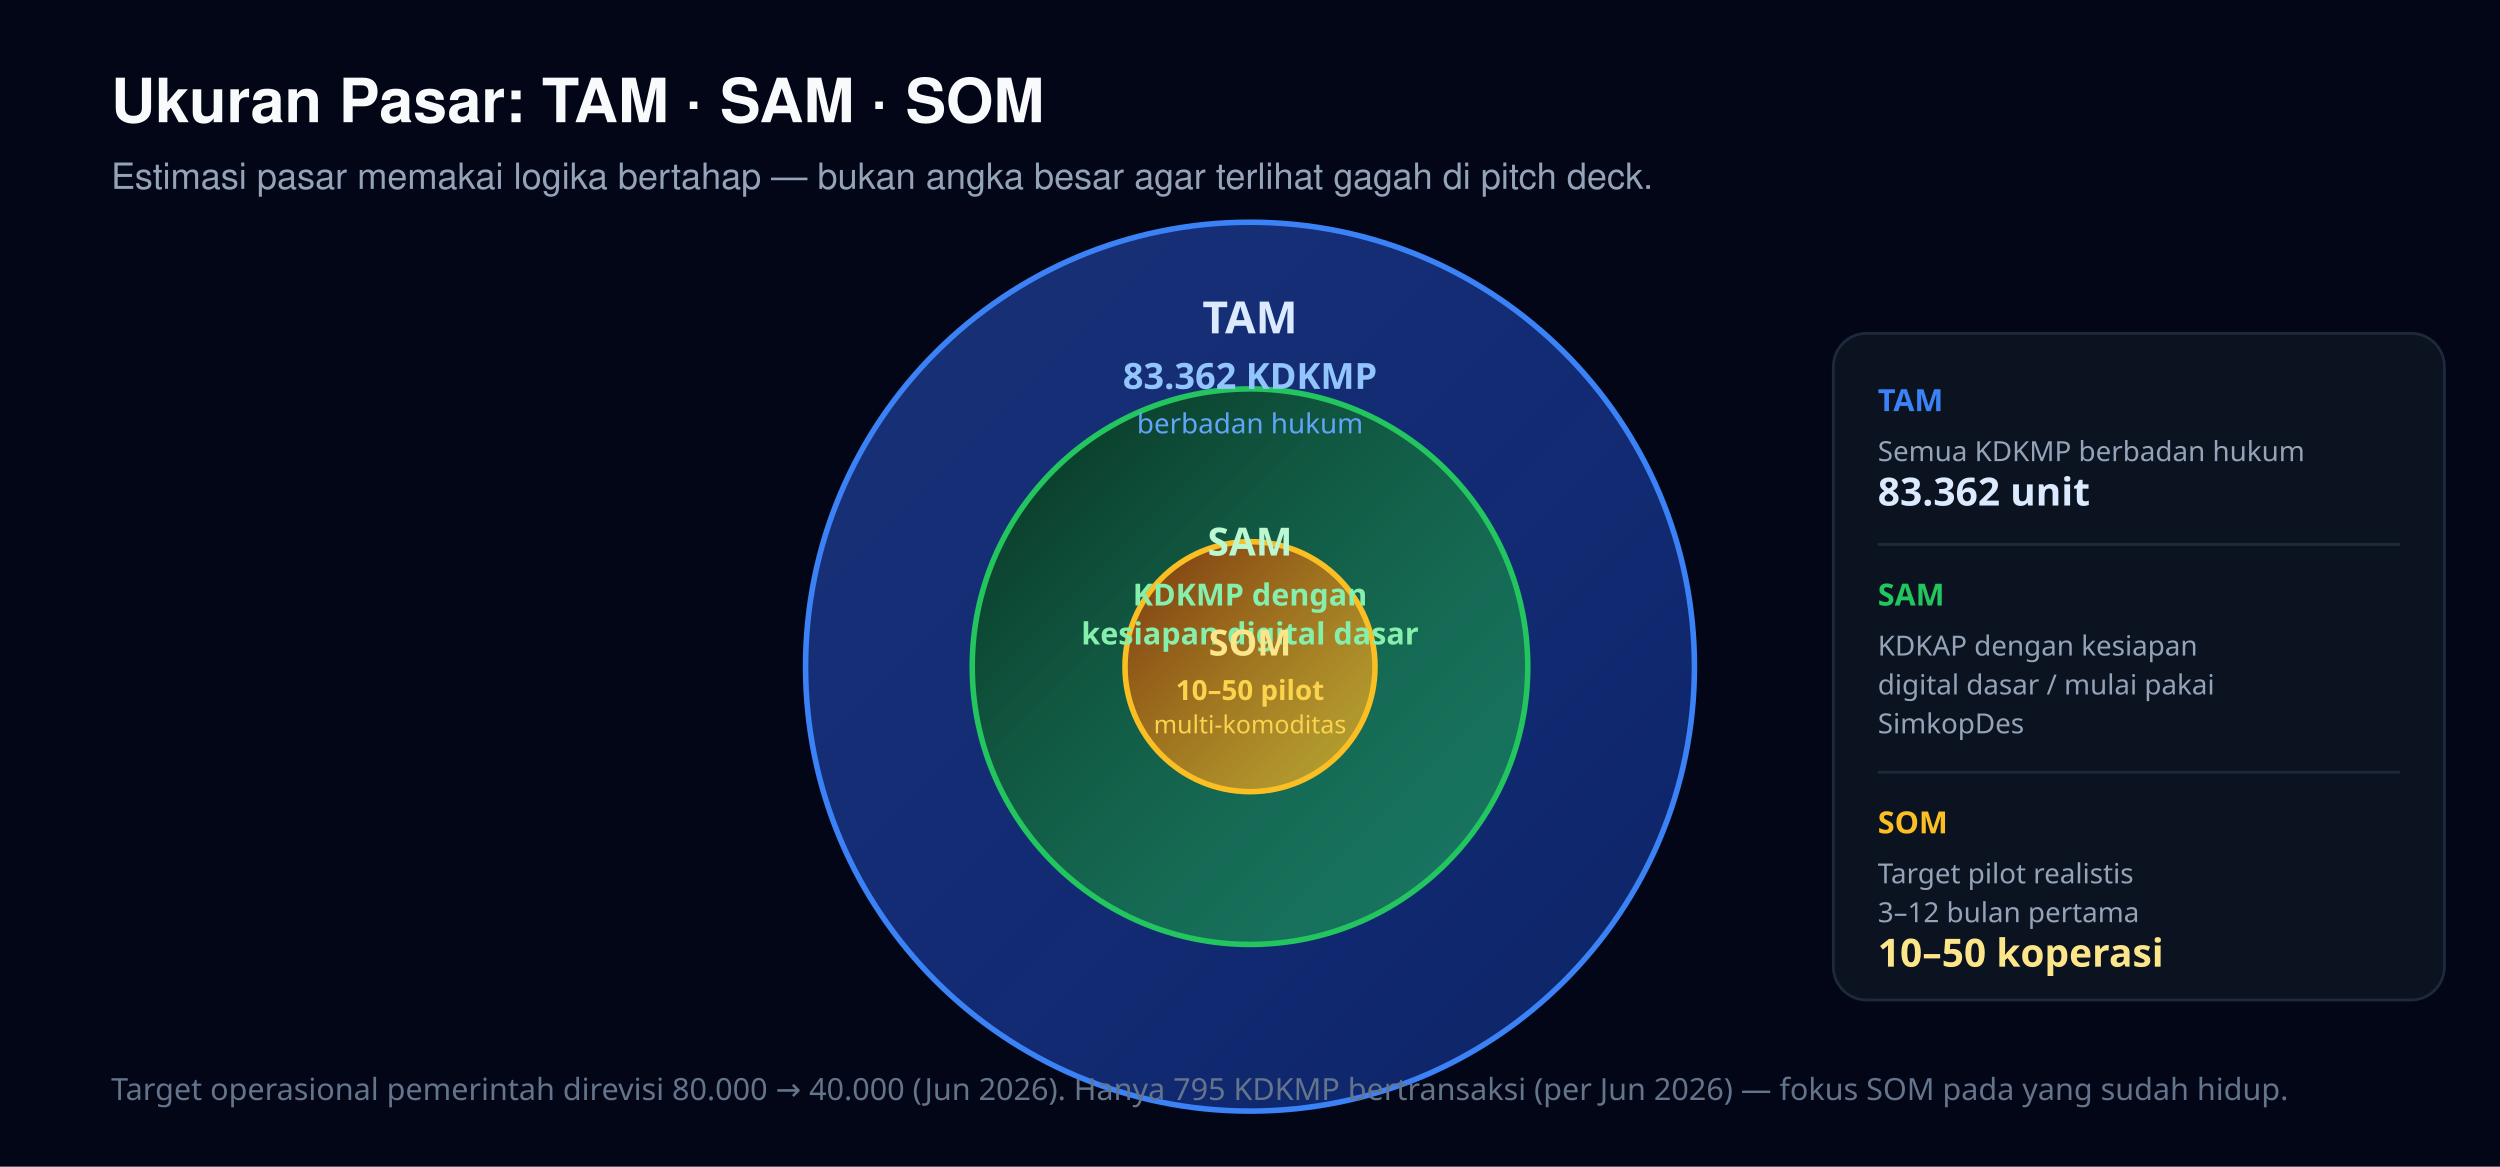
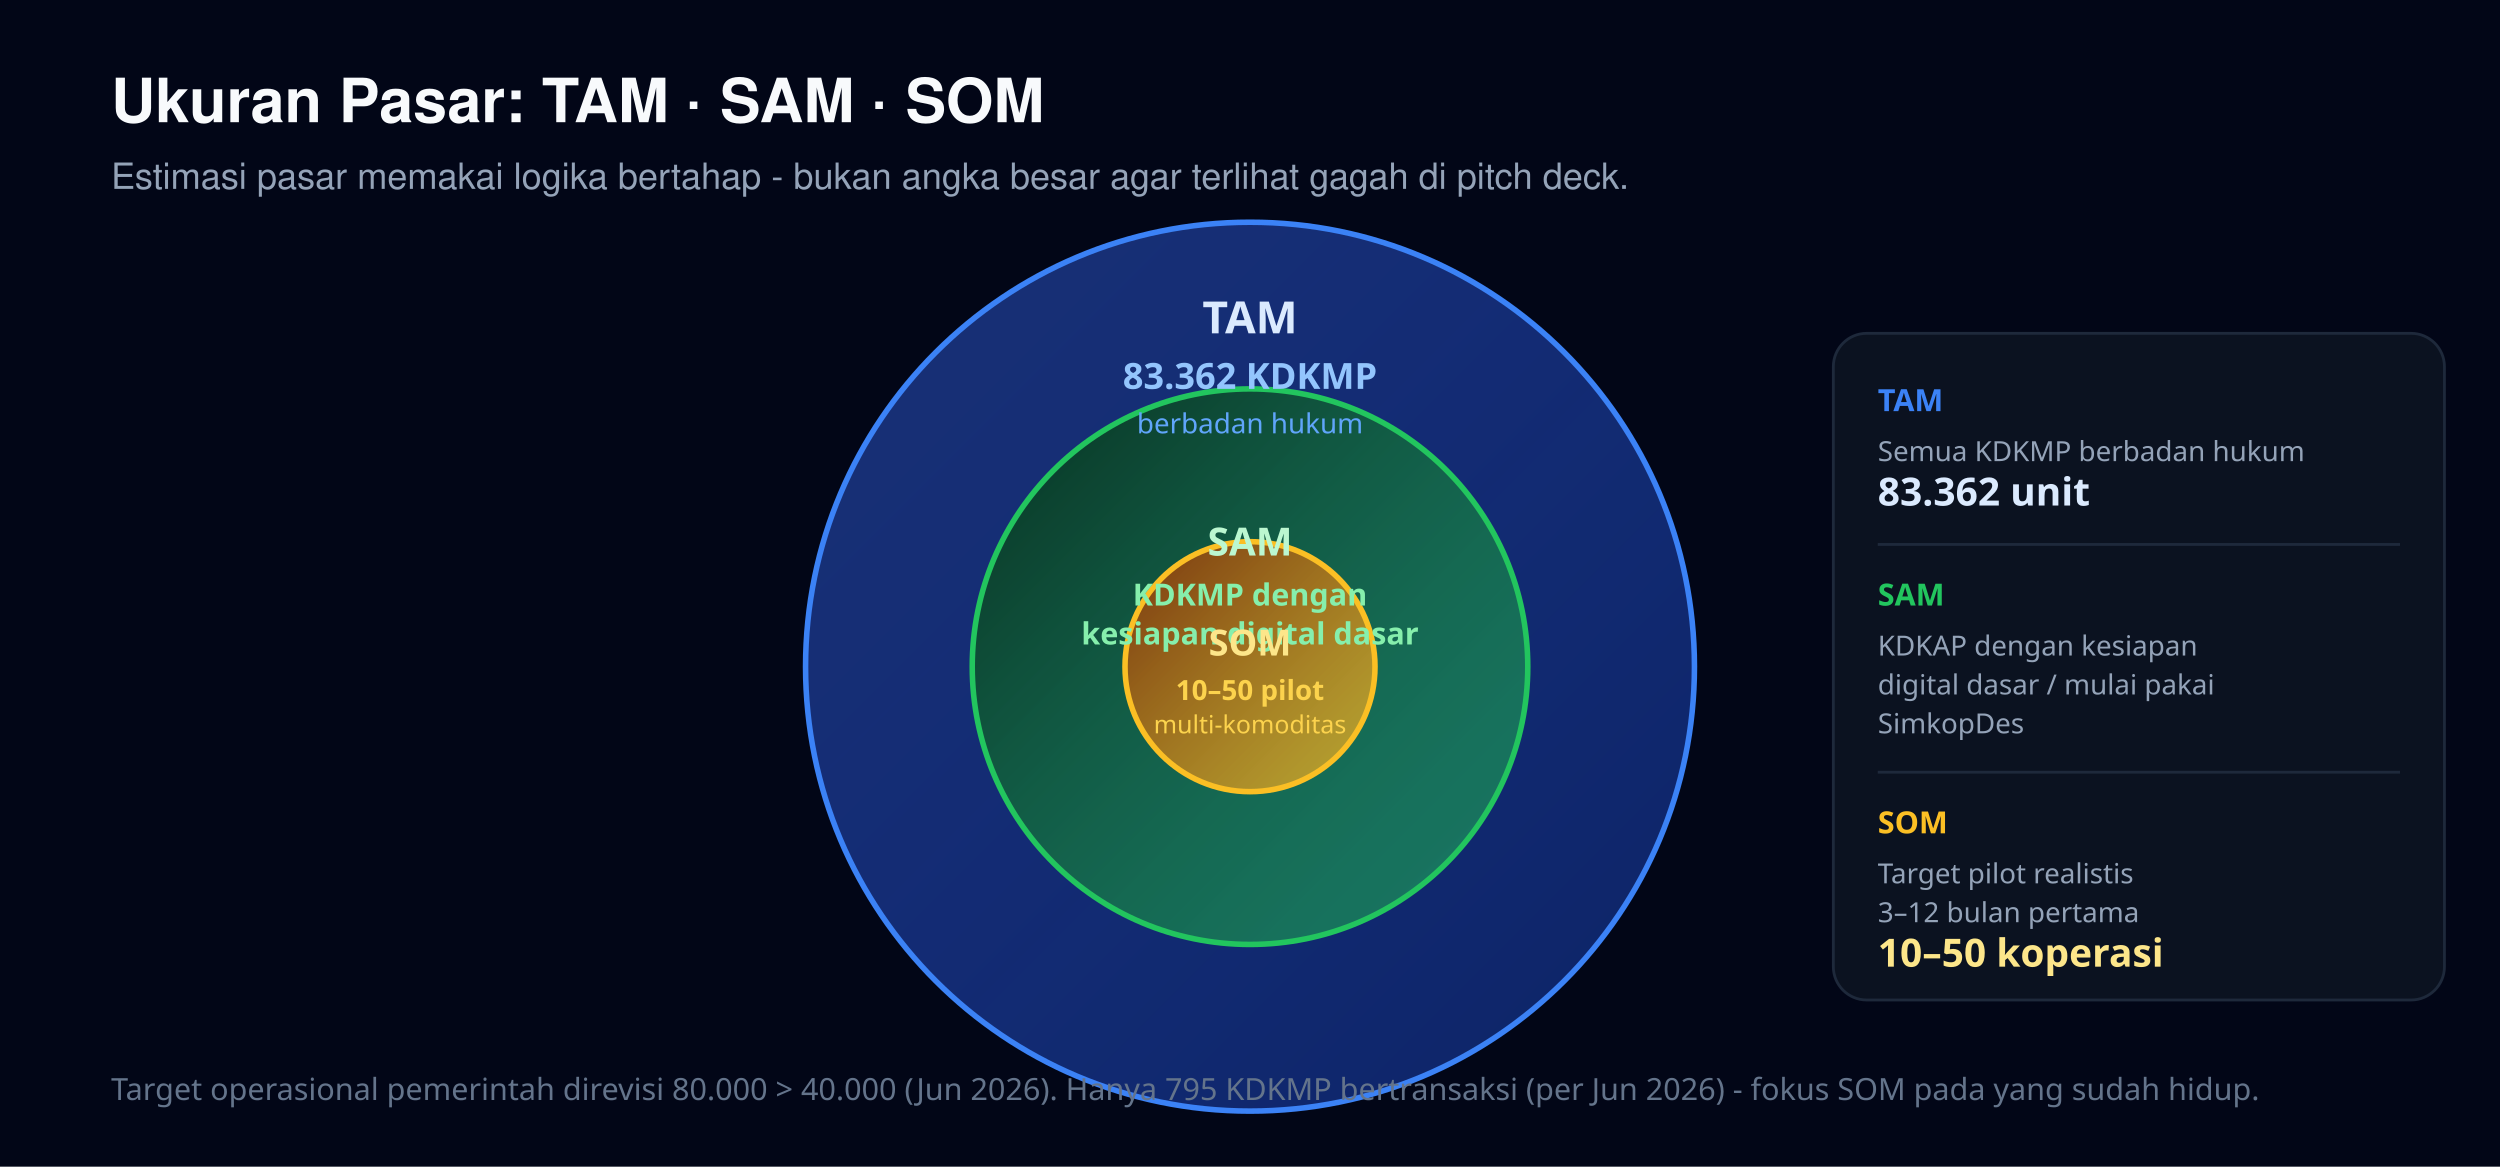
<svg xmlns="http://www.w3.org/2000/svg" viewBox="0 0 900 420" width="900" height="420" role="img" aria-label="TAM SAM SOM">
  <defs>
    <linearGradient id="ts_tam" x1="0" y1="0" x2="1" y2="1">
      <stop offset="0" stop-color="#1e3a8a" stop-opacity="0.8" />
      <stop offset="1" stop-color="#1d4ed8" stop-opacity="0.4" />
    </linearGradient>
    <linearGradient id="ts_sam" x1="0" y1="0" x2="1" y2="1">
      <stop offset="0" stop-color="#052e16" stop-opacity="0.9" />
      <stop offset="1" stop-color="#22c55e" stop-opacity="0.5" />
    </linearGradient>
    <linearGradient id="ts_som" x1="0" y1="0" x2="1" y2="1">
      <stop offset="0" stop-color="#78350f" stop-opacity="1" />
      <stop offset="1" stop-color="#fbbf24" stop-opacity="0.7" />
    </linearGradient>
  </defs>
  <rect width="900" height="420" fill="#020617" />
  <text x="40" y="44" font-family="Segoe UI, Helvetica, Arial, sans-serif" font-size="22" font-weight="700" fill="#f8fafc">Ukuran Pasar: TAM · SAM · SOM</text>
-   <text x="40" y="68" font-family="Segoe UI, Helvetica, Arial, sans-serif" font-size="13" fill="#94a3b8">Estimasi pasar memakai logika bertahap — bukan angka besar agar terlihat gagah di pitch deck.</text>
+   <text x="40" y="68" font-family="Segoe UI, Helvetica, Arial, sans-serif" font-size="13" fill="#94a3b8">Estimasi pasar memakai logika bertahap - bukan angka besar agar terlihat gagah di pitch deck.</text>
  <circle cx="450" cy="240" r="160" fill="url(#ts_tam)" stroke="#3b82f6" stroke-width="2" />
  <circle cx="450" cy="240" r="100" fill="url(#ts_sam)" stroke="#22c55e" stroke-width="2" />
  <circle cx="450" cy="240" r="45" fill="url(#ts_som)" stroke="#fbbf24" stroke-width="2" />
  <text x="450" y="120" font-family="Segoe UI, sans-serif" font-size="16" font-weight="800" fill="#dbeafe" text-anchor="middle">TAM</text>
  <text x="450" y="140" font-family="Segoe UI, sans-serif" font-size="13" font-weight="600" fill="#93c5fd" text-anchor="middle">83.362 KDKMP</text>
  <text x="450" y="156" font-family="Segoe UI, sans-serif" font-size="10" fill="#60a5fa" text-anchor="middle">berbadan hukum</text>
  <text x="450" y="200" font-family="Segoe UI, sans-serif" font-size="14" font-weight="800" fill="#bbf7d0" text-anchor="middle">SAM</text>
  <text x="450" y="218" font-family="Segoe UI, sans-serif" font-size="11" font-weight="600" fill="#86efac" text-anchor="middle">KDKMP dengan</text>
  <text x="450" y="232" font-family="Segoe UI, sans-serif" font-size="11" font-weight="600" fill="#86efac" text-anchor="middle">kesiapan digital dasar</text>
  <text x="450" y="236" font-family="Segoe UI, sans-serif" font-size="13" font-weight="800" fill="#fde68a" text-anchor="middle">SOM</text>
  <text x="450" y="252" font-family="Segoe UI, sans-serif" font-size="10" font-weight="600" fill="#fcd34d" text-anchor="middle">10–50 pilot</text>
  <text x="450" y="264" font-family="Segoe UI, sans-serif" font-size="9" fill="#fcd34d" text-anchor="middle">multi-komoditas</text>
  <g transform="translate(660,120)" font-family="Segoe UI, sans-serif">
    <rect x="0" y="0" width="220" height="240" rx="12" fill="#0b1220" stroke="#1e293b" />
    <text x="16" y="28" font-size="11" font-weight="700" fill="#3b82f6">TAM</text>
    <text x="16" y="46" font-size="10" fill="#94a3b8">Semua KDKMP berbadan hukum</text>
    <text x="16" y="62" font-size="14" font-weight="800" fill="#dbeafe">83.362 unit</text>
    <line x1="16" y1="76" x2="204" y2="76" stroke="#1e293b" />
    <text x="16" y="98" font-size="11" font-weight="700" fill="#22c55e">SAM</text>
    <text x="16" y="116" font-size="10" fill="#94a3b8">KDKAP dengan kesiapan</text>
    <text x="16" y="130" font-size="10" fill="#94a3b8">digital dasar / mulai pakai</text>
    <text x="16" y="144" font-size="10" fill="#94a3b8">SimkopDes</text>
    <line x1="16" y1="158" x2="204" y2="158" stroke="#1e293b" />
    <text x="16" y="180" font-size="11" font-weight="700" fill="#fbbf24">SOM</text>
    <text x="16" y="198" font-size="10" fill="#94a3b8">Target pilot realistis</text>
    <text x="16" y="212" font-size="10" fill="#94a3b8">3–12 bulan pertama</text>
    <text x="16" y="228" font-size="14" font-weight="800" fill="#fde68a">10–50 koperasi</text>
  </g>
-   <text x="40" y="396" font-family="Segoe UI, sans-serif" font-size="11" fill="#64748b">Target operasional pemerintah direvisi 80.000 → 40.000 (Jun 2026). Hanya 795 KDKMP bertransaksi (per Jun 2026) — fokus SOM pada yang sudah hidup.</text>
+   <text x="40" y="396" font-family="Segoe UI, sans-serif" font-size="11" fill="#64748b">Target operasional pemerintah direvisi 80.000 &gt; 40.000 (Jun 2026). Hanya 795 KDKMP bertransaksi (per Jun 2026) - fokus SOM pada yang sudah hidup.</text>
</svg>
